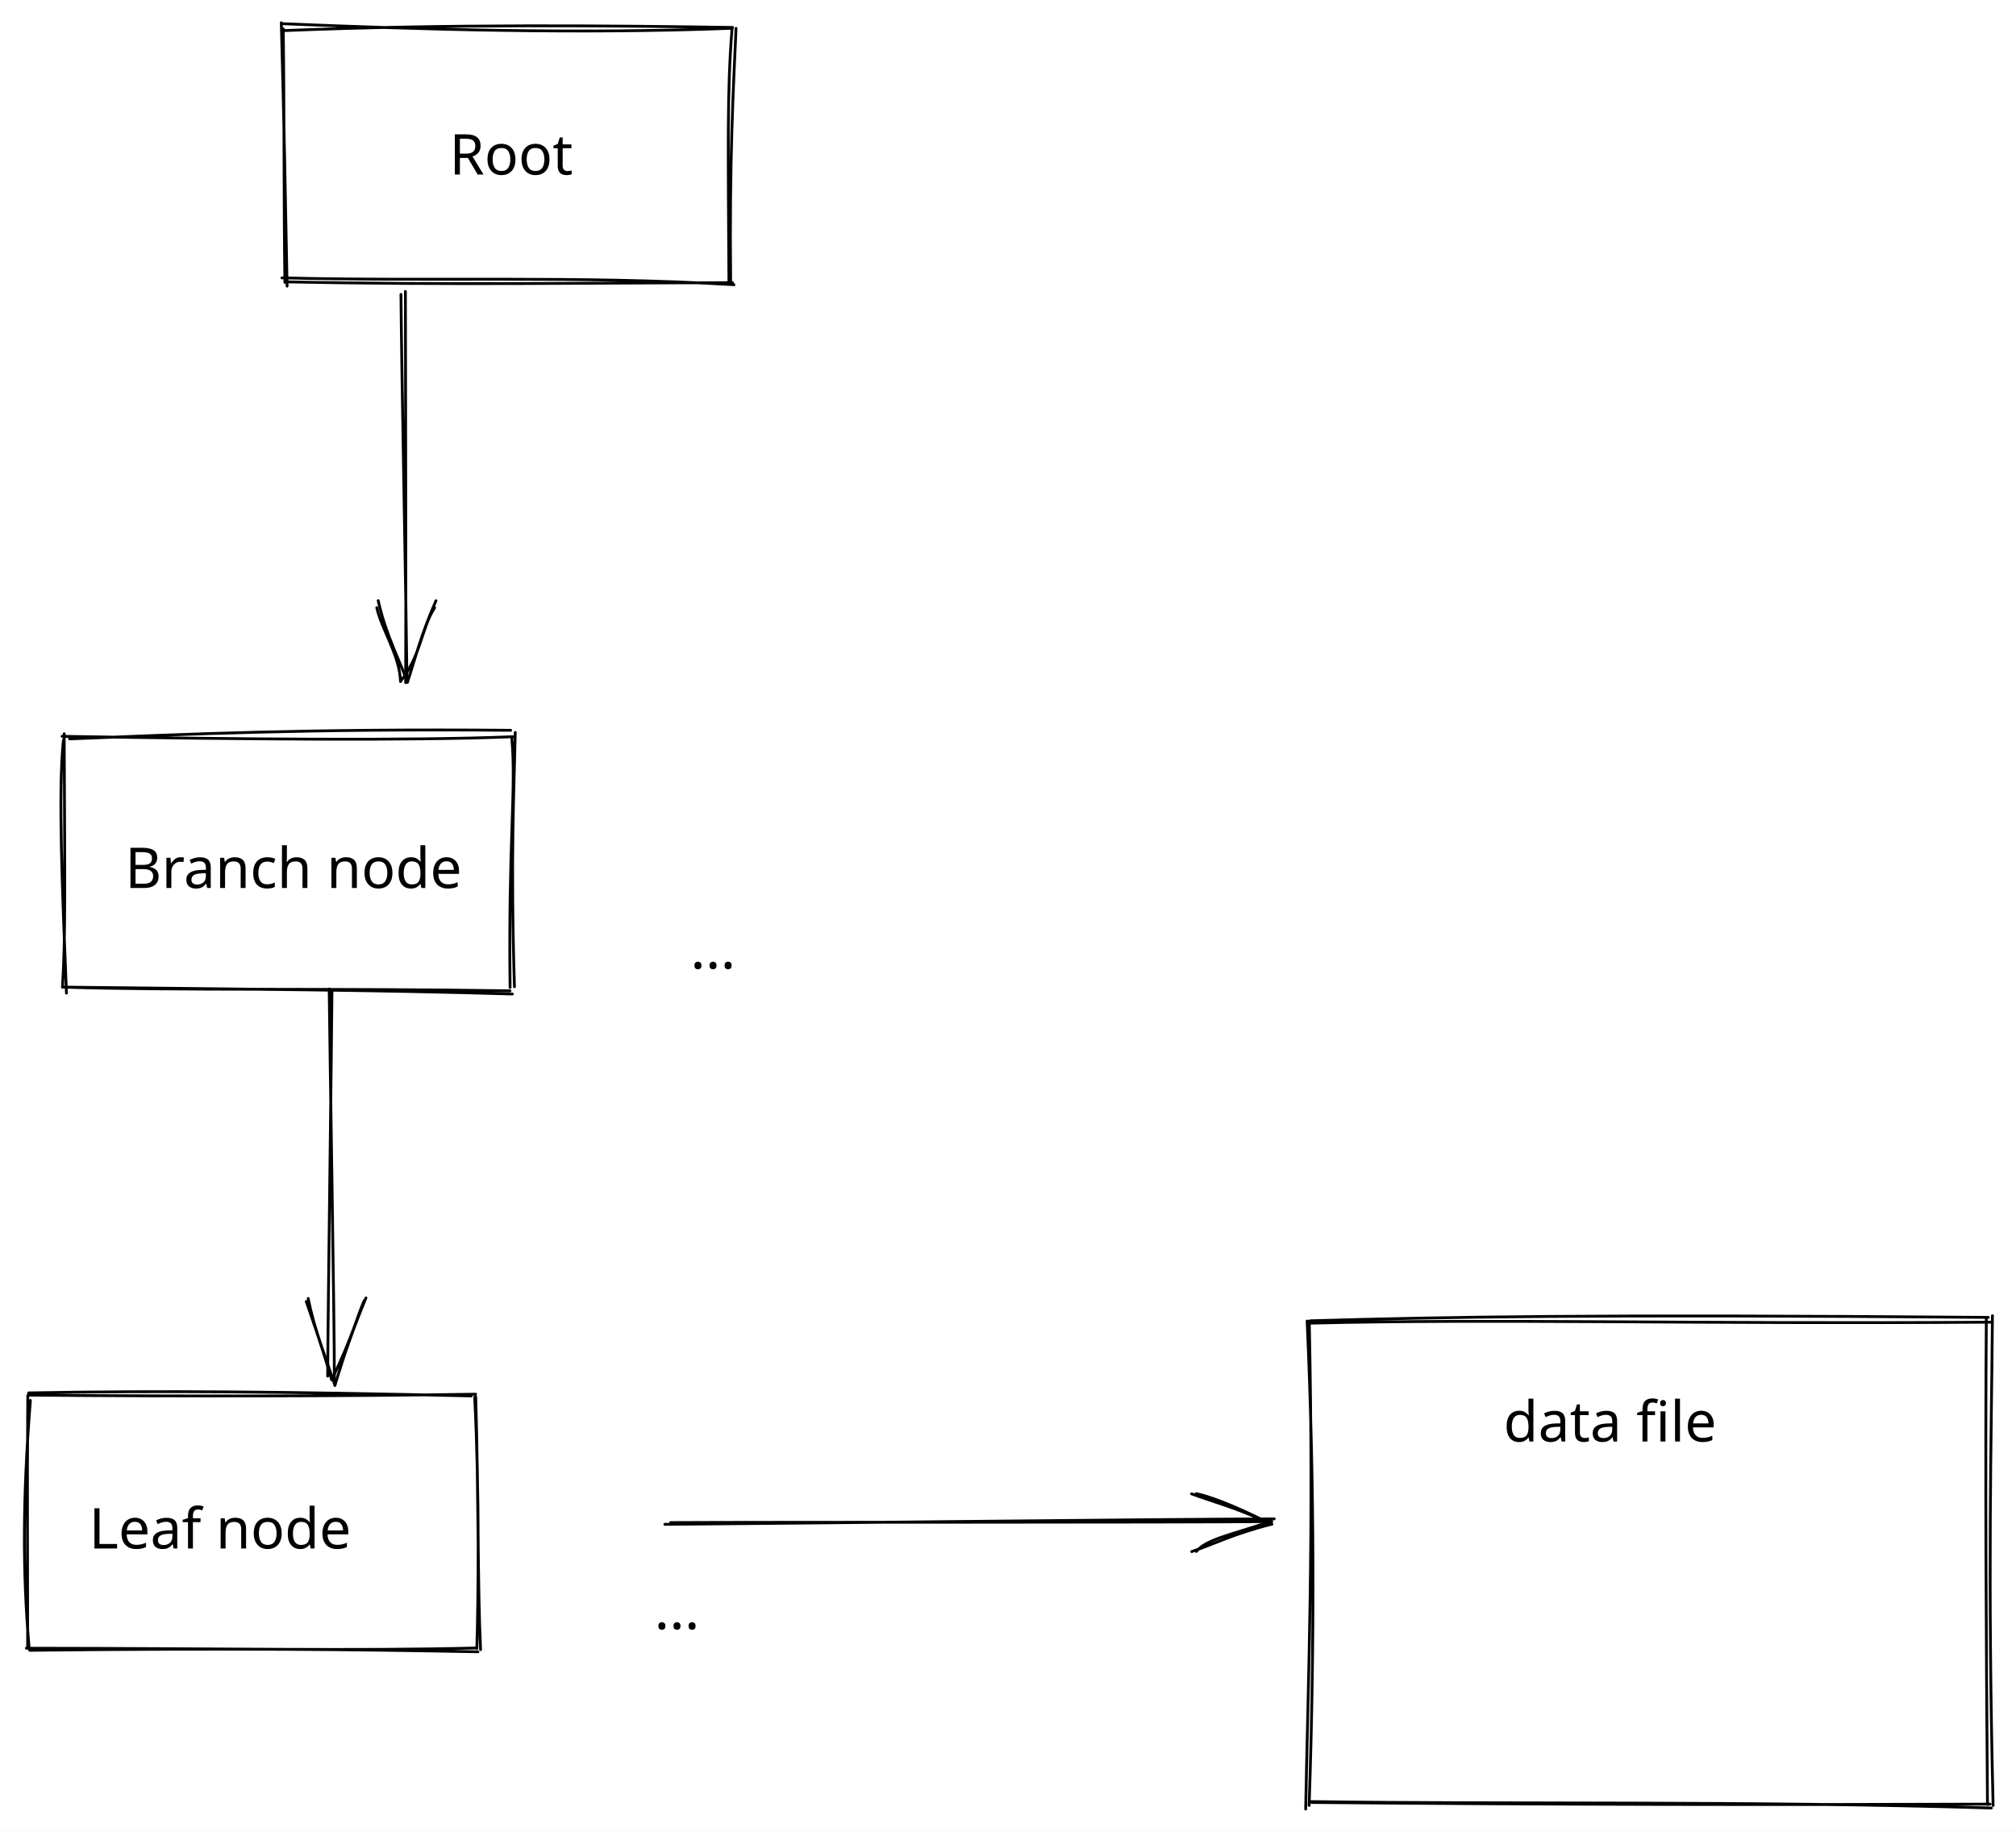
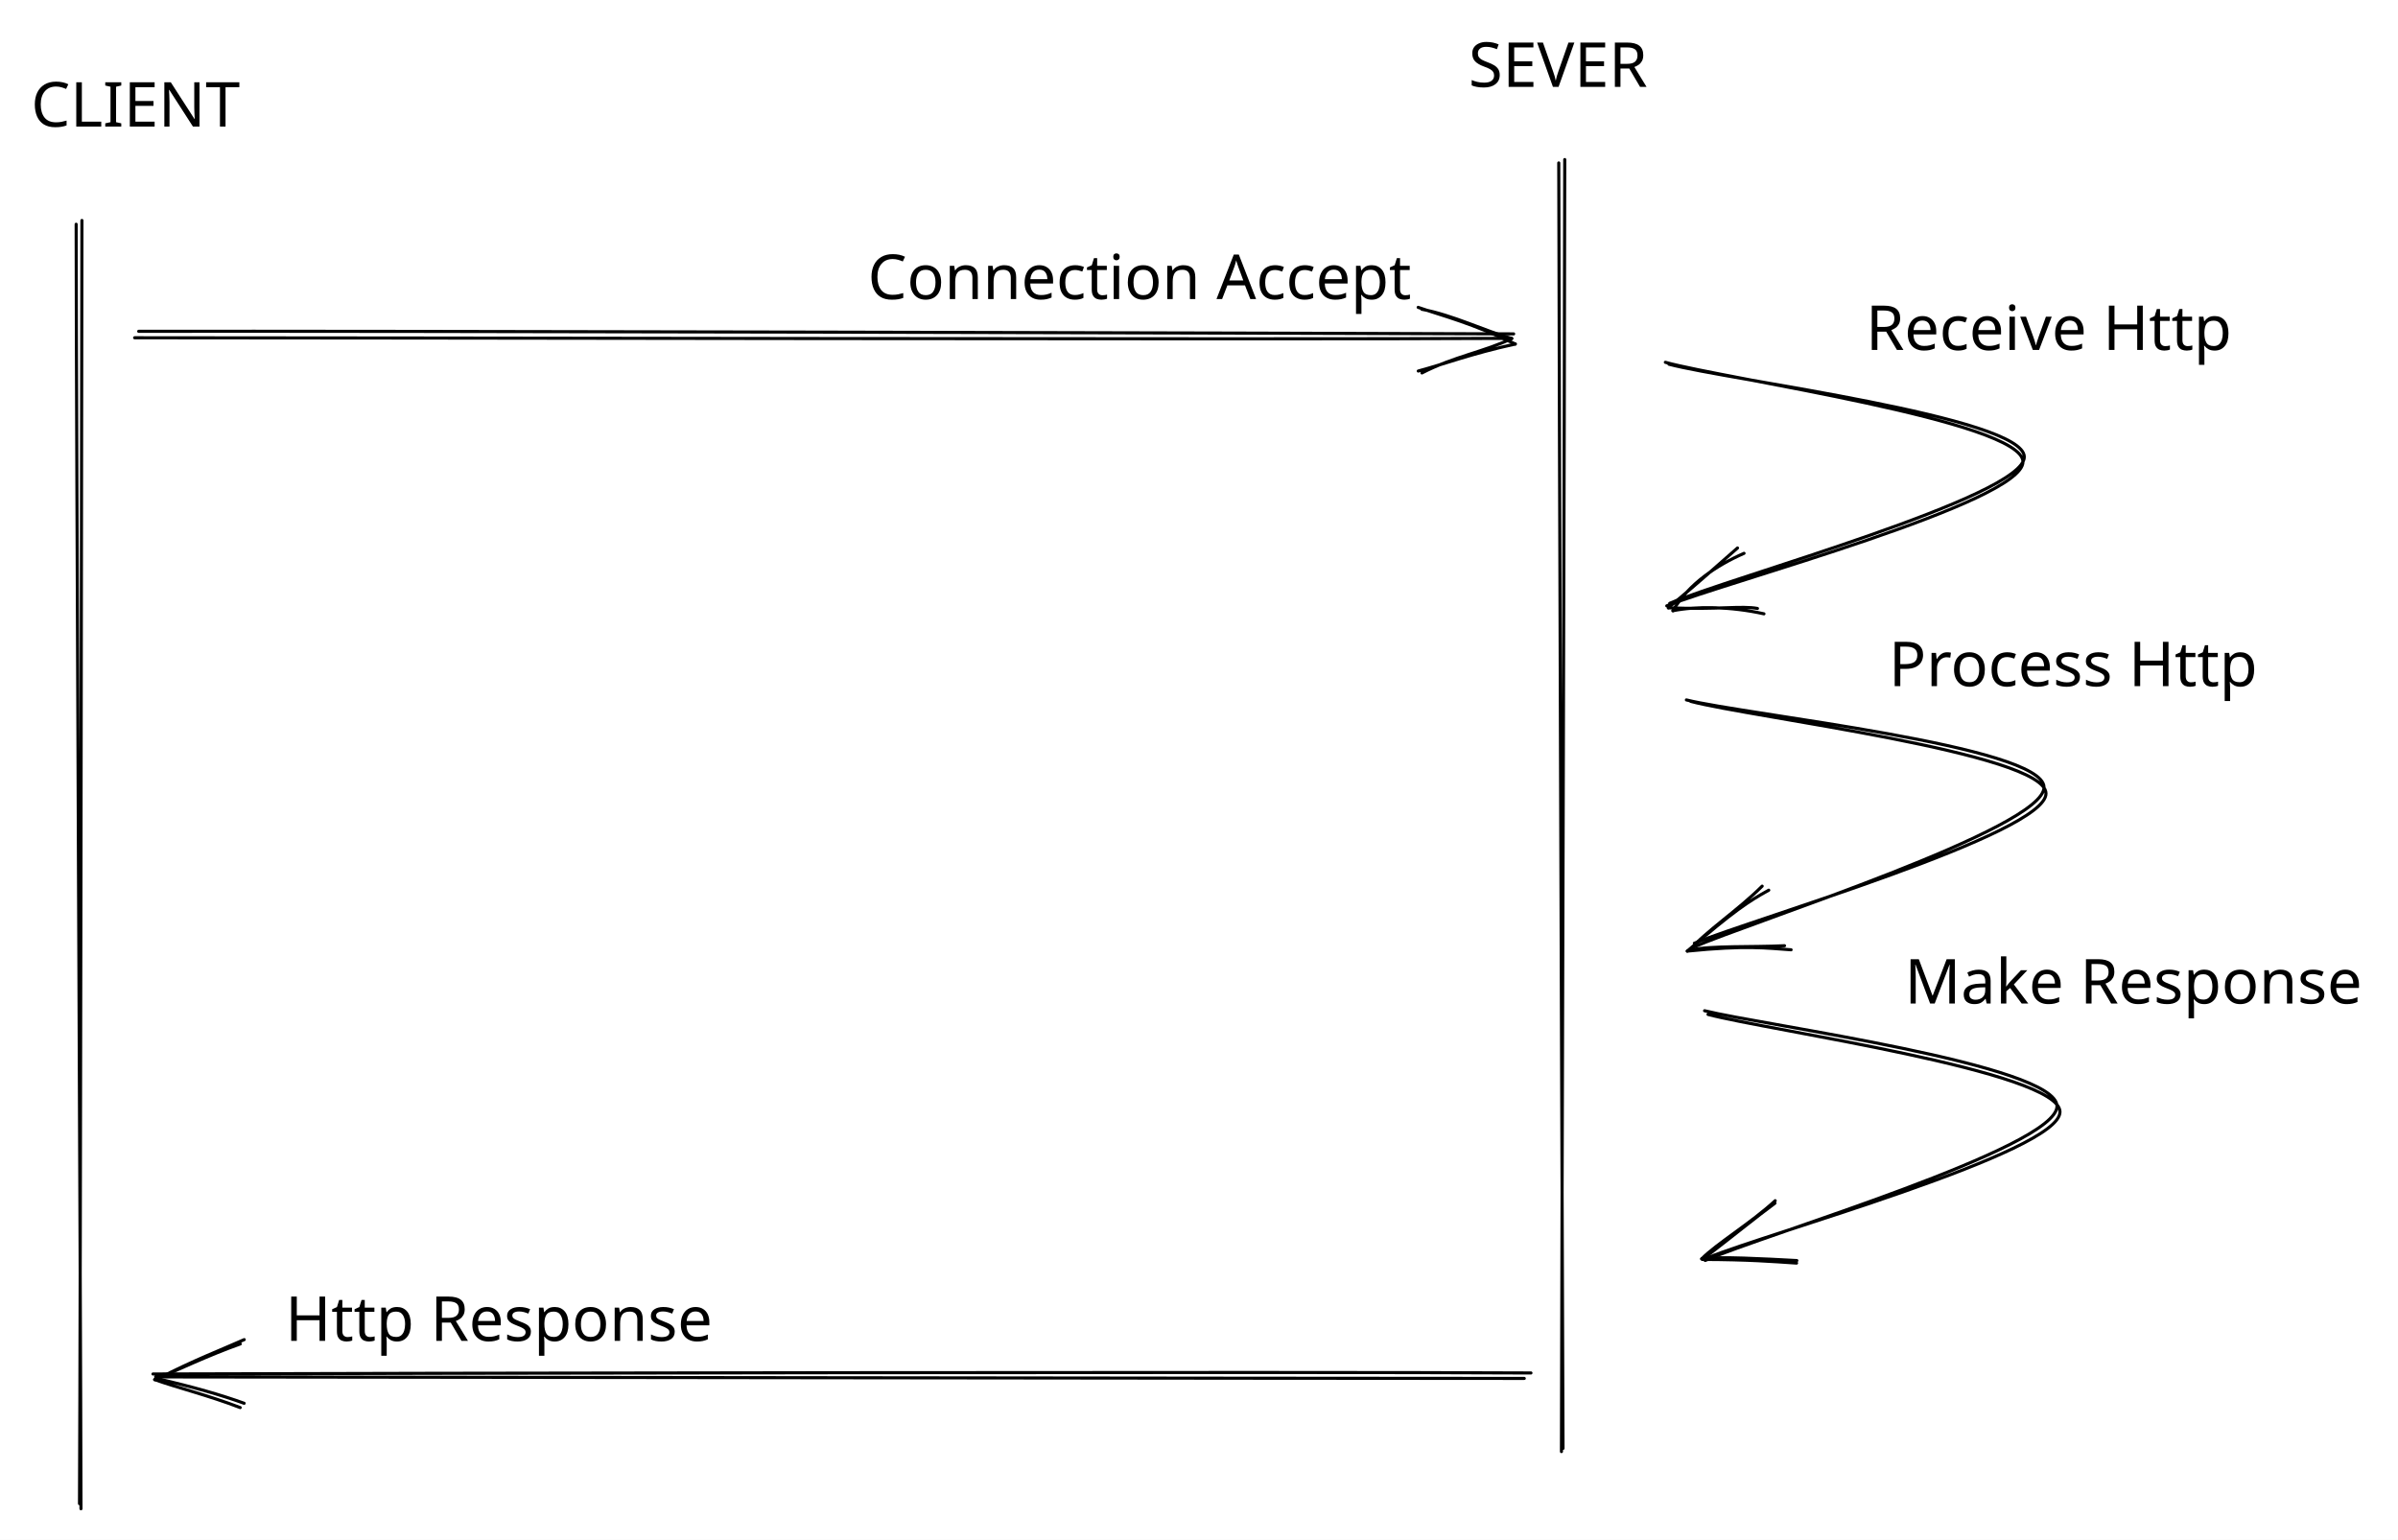
- <svg xmlns="http://www.w3.org/2000/svg" version="1.1" viewBox="0 0 716 650.6" width="716" height="650.6">
+ <svg xmlns="http://www.w3.org/2000/svg" version="1.1" viewBox="0 0 772.695 496.307" width="772.695" height="496.307">
  
-   eyJ2ZXJzaW9uIjoiMSIsImVuY29kaW5nIjoiYnN0cmluZyIsImNvbXByZXNzZWQiOnRydWUsImVuY29kZWQiOiJ4nO1aXVPbOFx1MDAxNH3vr8ikr8TV1bf6VihQ2kIplFx1MDAwMrvTYZzEJG6M7dqGXHUwMDE0Ovz3vTI0dpzETVmydTubh1x1MDAxMEuydCWdc+/RXHUwMDE13560Wu3sOvbaz1tt72vPXHL8fuKO22u2/MpLUj9cbrGK5s9pdJn08pbDLIvT58+euXHsXGb8rFx1MDAxYkUjp1x1MDAxN13cveZcdTAwMDXehVx1MDAxN2YpNvxcdTAwMWKfW61v+XdpoMTrZW44XGK8/IW8qjRcdTAwMTZn1dK9KMzHXHUwMDA1abgg0lA5aeGnL3G8zOtj9blcdTAwMWKkXlFji9ry4Fx1MDAxNU/Gn1x1MDAwN6PR+rtccmWOrraDw34x7LlcdTAwMWZcdTAwMDSH2XVwNyu3N7xMSkalWVx1MDAxMo28Y7+fXHLt6JXyyXtphKtWvJVEl4Nh6KXp1DtR7Pb87NqWXHUwMDExMim9W4XnraLkKz4xqVx1MDAxZE3ww4hcdTAwMDAllJ7U2vc7RjtSXHUwMDE5o1x1MDAxNMdcdTAwMDUxXHUwMDE0TMWwjSiIXHUwMDEya9hTkn9cbtO6bm80QPvC/qRNlrhhXHUwMDFhu1x07ljRbvx9ysI4XHUwMDE0e1x1MDAwMEqJXCJcZqiYNFx1MDAxOXr+YJhhXHUwMDFiQ1x1MDAxY2bww7SRXFxzVlx1MDAxOJt6+bYoKjkjwIo5Wlx1MDAxM+Kdfo6QT9VVXHUwMDFkukl8v3rt1D6UzLeWb1bhVYZYaeejqy+ee6i241x1MDAxMNJ1cXVcIvbOr19O+prCo5sk0bg9qbm9/1WYdlx1MDAxOffdO4yBVFxcXG5JXHUwMDE1zraYUOCHI6xcZi+DoCiLeqNcdTAwMDKWeent2nw+ZN7XbFx1MDAxZVx1MDAxNYxcXMRcdTAwMDRGpTaUXHUwMDAwX5pcYsPueXe/Q4LxXHUwMDA2bIH6+DpcZtXgoOlE4FQ7XHUwMDE2fkRqXHUwMDAwQVx1MDAxOefTTJDckUhcdTAwMTTKwDAmTFx1MDAxOXuPzFx1MDAwNG5mkV9iwz3UQaIlaFx1MDAwZaWPj/XHRGOx7VGYXHUwMDFk+jd25SmZKt1yL/zgemrncpiipVx1MDAwN1GUlVcy9XDE3D/rqbYvXHUwMDAyf2Bh3Fx1MDAwZbzzaXxnPkaaSXVcdTAwMTaV5t3DsV3sLtnpV+dcdTAwMTAl/sBcdTAwMGbd4EPZjlpi3Vx1MDAxMXtcdTAwMGWzXHUwMDEwL1x1MDAwYoOMyoEmf1wiyNS7mqZyXHUwMDBiwLF+W3OMI1x1MDAxNIipcIs7XHUwMDA0qVx1MDAwNYpobMKUWFx1MDAxObXAXHUwMDAxXGZ4UjOlKEiQhHlcdTAwMWRgs3RcdTAwMDOmXHUwMDFjaYeSQJhcdTAwMDAhq+zjmnKidSlcXC5Nvtzcf0E++lx1MDAxMPKlmZtk637Y98NcdTAwMDFWXHUwMDE2Mey7hNpZQsLkdO1dWiuJw4WiWmKk1kRKdJqlRlx1MDAwMze2S+RcdTAwMDBuubRcdTAwMDFcdTAwMTm/iKTivsXtxCov7P/Ypu33ujN6n1x1MDAwZVUo3rx+/15cdTAwMWNcdTAwMWPvnPrzbbJcbkZrjcGKXHUwMDE5KFx1MDAxY/jEJKhoXHUwMDFkPmNR4KbZRnRx4We48PuRXHUwMDFmZtVcdTAwMDXOV/KFJfvQc2f8XHUwMDA2zqhcXFf1XG6x7XFaTlx1MDAxNL9aXHUwMDA1a/KHye9Pa3Nbd+rRbD8zOC76fFL+u8ip1atnvdCxaYahSeFmLO3X6ne5oX6NXHUwMDFhyEFOXHUwMDA0M0KQinhGXHUwMDE14TBbTYlcdTAwMTScXHUwMDFh1WztjI7ZXHUwMDAwOlx1MDAxOb1cdTAwMDJB8YeLZ9CwiFx0IDTGeHSDdGkqXFz044vr0UbXfX1yNY7Tm1B9vFx0m05cdTAwMDVcdTAwMDRd7ltRXHUwMDFiy1xcIE+HeNDaUchcdTAwMDVVxeejU6GkLWvUs1wiKEXQYa7goNhcdTAwMWPxvI5cdTAwMGLVXHUwMDFitsKo7zVBQ5fNeVx1MDAxMM1cdTAwMTRdyDIkXHUwMDE4U1rL5YX0Uad/ROBcdTAwMDDUSXo6iHa3o7fZceOFtFx1MDAwMOZcYquqXGKjXG7QjU+RjIJyXHUwMDE4xlx1MDAwMVxcXHRcdTAwMGXKSL26M2pcdDo1LLNcdTAwMWGZaV3yXHUwMDA1fyDLXHUwMDFjx2lcdTAwMDK7rFx1MDAxOVx1MDAwZtdyjJNF3KJGWomjl6dWetFccs7WP4w3riHZ3Hl5oq5cdTAwMGXfqaZTXHUwMDBiUZNcdTAwMGIkhqdcdTAwMWHAL5iiXHUwMDE209JBXHUwMDFkR7BSy+nsUDPFXHUwMDFjwZdcdTAwMTUvJVx1MDAxNpqu5dbq+v1rc89cdTAwMWPiarxcdTAwMTh5frxcdTAwMWXvXp3xY+/30oiUL45eQFxyXHUwMDEzViQuTbG3XHUwMDFmbkZbpzdcXO1q1j/j+4Pe6fa7plOMXHUwMDEx4pRcdTAwMGajJWTbXHUwMDBlOGV5+FwiiuFigV5lXHUwMDFliMAsqebkWIlcdTAwMDDDwbA/OoC99dzzxojEwphcdTAwMDexXGaoWswyRbXWjCzPsuz8aE/H/V42XHUwMDFld/n1y3FcdTAwMThtX35oOstcdTAwMDSyTNlkq1JcdTAwMDZjd5lGOctcdTAwMDTkkUzZvLM2pdX4NVx1MDAxYVx1MDAxMX2Bxlx1MDAwMzKIP5pjv4tIXFx4i0FJzeGL24yqWv6CsD6cN5RXTItcXHRxXHKUoDNhU7TCiOVcYlx1MDAxYrw4VZTL8lx1MDAxNUdjLzGAgn2fyVx1MDAwN6jEf3uLwVx1MDAxZUK9yi1GNfP+47uE+pNJq3yXgFx1MDAxMp/i+mD450aqXCKstL5fJsg831x1MDAwNZqhSuDWzd43+P8y4Wd9S8lzVO9cdTAwMTFcdTAwMTTD883P3I++Ot260VtDtbn7+uPZm6Nud19cdTAwMTHZdNdcIlxir0uecnZcdTAwMTeygaFzUas8e+LOz/qRwtbvaVx1MDAxZJTPXHUwMDFhT6bwXHUwMDBibj9/jd+Qb3g4/rKFyMw64k3MX3W6e1x1MDAwYvxcdTAwMDagnaiqjEKjOehcIu8/cVx1MDAxY0BzfUalvYKEOdeiv5PfKCGm0n4pn1CblNJcdTAwMGJzUqCE5Fx1MDAxNCVu0eKH/51Xu4VccnVcZorV5XvRUfxXfoGT3EFxramem5GCUnJ+XCIvqFBGiVUo+1x0zOYki+pDwFx1MDAxNPxcdTAwMWWYLPpcdTAwMTknVFx1MDAwYv9Fx1gtXHUwMDE2IV+g0jaKm+WB7/OT7WRLjr2PO1x1MDAxZLWbbmaXn+Xnplx1MDAwM19cdTAwMTNqxbZGhmvUX8RMXHUwMDAz30pxe5so9d3/lqxcZviGzkJ99lxmi9uBJ1x1MDAwMq1XkG1tzlx1MDAxMVx1MDAxNkd3W4iWRqSJXG5j7vj15J60bTeOXHUwMDBmM1xcp0kwx63w+/eTLbpsX/neeH1cdTAwMTZcZk/P84/tNeespYdnN+Lb7ZPbf1x1MDAwMIpOjLQifQ==
+   eyJ2ZXJzaW9uIjoiMSIsImVuY29kaW5nIjoiYnN0cmluZyIsImNvbXByZXNzZWQiOnRydWUsImVuY29kZWQiOiJ4nO2aWVPbSFx1MDAxMMff+Vx1MDAxNC7ymtLOfeSNYFx1MDAxM67lMOBcdTAwMDS2UpQsy7awLFx0acCQVL77toRjyTJcdTAwMDbDXHUwMDFhoqXwXHUwMDAz2HOpNTO//neP9HOlVls1t5G7+qm26t44tu91Ynu0+jEtv3bjxFx1MDAwYlx1MDAwM6hcItnvJLyKnaxl35go+fTXX3ZcdTAwMTRZPc+0w3BgOeHwrpvru0M3MFx0NPxcdTAwMDd+12o/s7+FXHUwMDBi+V7gZm2z0vwyXHUwMDE4iXLpXlx1MDAxOGSXXHUwMDE0Wlx1MDAxMKZcdKeTXHUwMDA2XlKHK1x1MDAxObdcdTAwMDO1XdtP3LwmLVq93Klfb5ycsvONnc2t46C9edRcYlR+1a7n+0fm1r+7XHUwMDFm2+lfxVx1MDAwNZtcdTAwMTJcdTAwMTOHXHUwMDAz96vXMf3UrlL5pF9cdTAwMTLCfOW94vCq11x1MDAwZtwkmepcdTAwMTNGtuOZ2+z+0KTUXHUwMDBletlcdTAwMTh5yU060ZpMfmc9hLZcdTAwMDSCj8CIcsxcdTAwMDUpmbJcdTAwMWX6YZya8lx1MDAwMWWf3Ji27VxmemBR0Jm0MbFcdTAwMWQkkVx1MDAxZMPq5O1G45vMXHLpu16vb6CIYWIpXHUwMDE4XHUwMDE0K4pcdTAwMTFnQudcdTAwMTd3s3nHVDJcIlx0Z3lNesloq5Ot/vfizFx1MDAwNJ3xzPzeXHUwMDBl+YYg45JfufFp+0ZhI+VDXUVcdTAwMWT7btWxkJJhzMBcdTAwMDDBJ/WwuVx1MDAwNlBcdTAwMTlcXPl+Xlx1MDAxNjqDezZKYuzYfPaCjlx1MDAxN/TKXdygM6fGt1x1MDAxM7NcdTAwMWVcdTAwMGWHnlx1MDAwMTNcdTAwMGVCLzDlXHUwMDE22bhrcVx1MDAxY476rt25Z+S5dVE6XFxOTvrJv9XyNcp+TL5///h465m1zHuvXHUwMDE0/4/XYGFmXHRD5dLfzGpcIrRGanFkW5dOXHUwMDE4eOuHjbWDi+FXXHUwMDE4pH6rvlZcdTAwMWRZXHSIcq215FxccU1lvlx1MDAxM7P+7K5cdTAwMTbmgcFGXHUwMDE1XFyUXGZ7YYC5hdOrXHUwMDBizVx1MDAxNGGk4D3GXHUwMDAwXHUwMDBizVx1MDAwNVx1MDAxM0LIP1xuMEcqn5d3gO9tPbOWT1x1MDAwNNhOTb6XYMXLpVx1MDAxM9VVTCHGc+/+XHUwMDE4we1R3LrcO1nzv4ziTYxcdTAwMWIn58bVVSeYYmxcdTAwMTFAL5UyJpBmU1x1MDAwNFx1MDAxM8Qyx0kpXHUwMDE3XHUwMDFh/lx1MDAxNKqXTTBjdI4hXHUwMDEzonPLx1x1MDAwNFx1MDAwYqSkXHUwMDAyXHUwMDE1/oNcbowkIeDc/rdcdTAwMDCX0Vgqw3PXtNR7IYaNe2PuRVx1MDAxOONy6W+EsdSYXHUwMDEwTdniXHUwMDEwx6MwXGZks35B+uImulx1MDAwZZBcdTAwMWbu/qg6xFx1MDAxMNJYNPWOlEqlkSjF0ZJbLIVTY86JpOzlIMYyJ2GCLcld7JhbrpBS7GmR89QmforCXHUwMDEyXCJcYs5v+Vx0gHbDwFx1MDAxY3k/Mlx1MDAxZoGmSjfsoeffTq1Xtj1hftbDIHBcdTAwMWRcdTAwMDO7sLbmOG5kirOZuFkoXHT91FTHNd/rXHUwMDA1WaTpdqc3ufEgL51UmzDKayFeNDZcZlx1MDAxN2/NQFx1MDAxZcZez1x1MDAwYmz/eK5Rz0JtPmmEYaXJU9TSXHS6276X7Pp74f75aLBpr1x1MDAxZp9dVFx1MDAxZDRZXGL473rIXHUwMDE3Y6mQ1j2AXHUwMDEyXHUwMDE2jFx1MDAxM0y1elxylv6D2D2LpaNGq9GsXHUwMDAyP3eGPI9cdTAwMTkyj1x1MDAxOU5Am1x1MDAxOCzewszg07Pts3pjZN8kvdtYsmOB2vtVZ4ZIMecgJeuPdVaLKOIgVFKVXHJbXHUwMDFlUOqeJPFcdTAwMWWgXHUwMDE4I1xi0tlC6v52gFrf3WrsXHUwMDFkV4GosSVcdTAwMGZcIjU3a8N8vlx1MDAxMCGuiVwiaHGoviHjJ/u8fWT0mez96DpqONyoOlSQmU5hXHUwMDA0XuS1zkoxZlx1MDAxNtKQdWGkXHUwMDA0YvBtXHUwMDE2K6ksxVx1MDAxOKZcdTAwMDKBYlx1MDAxMqBpNlx1MDAwMqTQW1L8XHUwMDA0yN4zt9fL3OYvcvqhyOKSUFxmLj09JFGPjmZhRYBLXHUwMDAxeifSQVVxtJnNklx1MDAwZrdS/P9U5WWqXFw4yVx1MDAwYlx1MDAxNXhcdMGQWDxcXG06p+jWadJLf7R/XHUwMDExXHUwMDFjtm7WSL3yx7NK5FOQ9dD4tY5zMFkoXHUwMDEzXHUwMDA0TyUxppK+xfC16Tqud+3WNo2JqqC5U/Y8T3lJQXdKUFx1MDAwMbxcdTAwMTSmWcmFmWrF3tDpNJvx6Tn53Oy3LjbVaFB5pjC2qJJcXFxiisFpXHUwMDE1tlPan1x1MDAxMmxpXHUwMDAxXkwgqsDjaf5yhC1Dh7GWXHUwMDFhqCgmIe9C/C7Ey1x1MDAxNWKM5zpccoIyLdZocSVcdTAwMWVcXDh0KFojI3uX6/7BZVwidr5tV95rSP6Q10DIwuA1XHUwMDE05ShdXHUwMDAw8nJcdTAwMGZKcSHkfjBcdTAwMGKG3SZha71BWT6IQ1x1MDAwNyyujCxP2fNMWS6cbcw8XHUwMDAzXHUwMDExXGZjxFxuZ7ePXHUwMDExRnZ6zlV/u3s4wrSL2t2T+tX+YeVcdMPCYppzoFx1MDAwM+6Y62nCXHUwMDE4YVx1MDAxNuFcdTAwMTTUXHUwMDBlpcc7Qr4gYUvRZUI1Rax4vvyuy++6vFxcXS6ekpW9XHUwMDA2XHUwMDA0+pxzQlx1MDAxN4/mR2u7hFx1MDAxZfFcdTAwMTPaMu4p2vpCqeFu5b2GQlx1MDAwZnlcckQsxlx1MDAxOUKCI0hs5Fx1MDAwYj7twYWHoVx1MDAwZugywYwhjih6i/ny3/bArTXdJFxug8StgjJPXHUwMDFi9DxpZnjuXHUwMDFiRlhgTECdXHUwMDBiT/pcdTAwMWWD7GhrnzZcdDqhfPvysq72doM91ag6ZFx1MDAxNHNLUY1cdTAwMDR4SXCIePr1XHUwMDA04MtcdTAwMTIwXGKTMFx1MDAxZrxcdTAwMTifVuFcdTAwMTUjhZVUVP7Z9FipQvRWRVx1MDAxOS5v/1d7S/BV3jCidG50zTCEk1x1MDAwNPPFXHQ+PXXOb1VMjzfaQYtuRds7jd2w8lx1MDAwNHNlyblvXHTy8TuERDLBp569LV8l87FcdTAwMWbKXtP3kYmEXHUwMDEw5lx1MDAxNVRcdTAwMTJCdfDir6eSaZpYKZWcNuiOsJUxsat2XHUwMDE0XHUwMDFkXHUwMDE5mK+JX4SV8Drjm86HXb323NHn2d3woZt90lEzalM+3MzJ/lr59S9HY7LdIn0=
  <defs>
-     <style>
+     <style class="style-fonts">
      @font-face {
        font-family: "Virgil";
-         src: url("https://unpkg.com/@excalidraw/excalidraw@0.13.0/dist/excalidraw-assets/Virgil.woff2");
+         src: url("https://unpkg.com/@excalidraw/excalidraw@0.14.2/dist/excalidraw-assets/Virgil.woff2");
      }
      @font-face {
        font-family: "Cascadia";
-         src: url("https://unpkg.com/@excalidraw/excalidraw@0.13.0/dist/excalidraw-assets/Cascadia.woff2");
+         src: url("https://unpkg.com/@excalidraw/excalidraw@0.14.2/dist/excalidraw-assets/Cascadia.woff2");
      }
    </style>
  </defs>
-   <rect x="0" y="0" width="716" height="650.6" fill="#ffffff" />
-   <g stroke-linecap="round" transform="translate(100.4001 10) rotate(0 79.60001 45.2)">
-     <path d="M-0.23 -1.59 C50.74 0.53, 105.28 2.13, 159.7 0.03 M-0.4 0.9 C60.07 -1.57, 118.85 -0.86, 159.8 -0.25 M161.01 0.08 C160.09 21.37, 158.64 45.5, 159.09 89.69 M159.57 0.44 C157.8 22.52, 158.23 43.8, 158.49 90.47 M160.27 91.12 C104.84 87.82, 51.79 90.04, -0.26 88.69 M159.75 90.41 C109.57 90.44, 58.68 91.3, 0.81 90.1 M1.56 91.62 C0.99 60.77, 0.49 33.1, -0.49 -1.92 M0.78 90.27 C0.35 58.89, 0.59 27.95, 0.19 0.25" stroke="#000000" stroke-width="1" fill="none" />
+   <rect x="0" y="0" width="772.695" height="496.307" fill="#ffffff" />
+   <g stroke-linecap="round">
+     <g transform="translate(25.19998 72.60001) rotate(0 0 206.4)">
+       <path d="M-0.66 -0.32 C-0.63 68.45, 0.79 345.02, 0.89 413.71 M1.2 -1.54 C1.08 67.43, 0.75 343.04, 0.42 412.06" stroke="#000000" stroke-width="1" fill="none" />
+     </g>
  </g>
-   <g transform="translate(159.6002 43.99995) rotate(0 24.5 12.5)">
-     <text x="0" y="18" font-family="Virgil, Segoe UI Emoji" font-size="20px" fill="#000000" text-anchor="start" style="white-space: pre;" direction="ltr">Root</text>
+   <mask />
+   <g stroke-linecap="round">
+     <g transform="translate(502.8 52.59999) rotate(0 0 207.6)">
+       <path d="M-0.53 -0.08 C-0.44 69.11, 0.59 344.97, 0.84 414.25 M1.4 -1.17 C1.37 68.22, 0.45 346.18, 0.34 415.28" stroke="#000000" stroke-width="1" fill="none" />
+     </g>
+   </g>
+   <mask />
+   <g stroke-linecap="round">
+     <g transform="translate(44.40002 107.8) rotate(0 221.6 0)">
+       <path d="M0.29 -1.01 C74.27 -1.16, 369.45 -0.44, 443.34 -0.18 M-1.02 1.07 C72.86 1.05, 368.45 1.7, 442.47 1.26" stroke="#000000" stroke-width="1" fill="none" />
+     </g>
+     <g transform="translate(44.40002 107.8) rotate(0 221.6 0)">
+       <path d="M412.6 11.79 C421.16 9.51, 429.54 6.23, 443.86 3.09 M413.78 12.41 C423.83 7.18, 434.49 5.39, 442.72 1.31" stroke="#000000" stroke-width="1" fill="none" />
+     </g>
+     <g transform="translate(44.40002 107.8) rotate(0 221.6 0)">
+       <path d="M412.57 -8.73 C421.26 -5.74, 429.65 -3.75, 443.86 3.09 M413.76 -8.11 C423.62 -6.3, 434.29 -1.05, 442.72 1.31" stroke="#000000" stroke-width="1" fill="none" />
+     </g>
+   </g>
+   <mask />
+   <g transform="translate(279.5999 78.40001) rotate(0 88.5 12.5)">
+     <text x="0" y="18" font-family="Virgil, Segoe UI Emoji" font-size="20px" fill="#000000" text-anchor="start" style="white-space: pre;" direction="ltr">Connection Accept</text>
+   </g>
+   <g transform="translate(473.2 10) rotate(0 32.5 12.5)">
+     <text x="0" y="18" font-family="Virgil, Segoe UI Emoji" font-size="20px" fill="#000000" text-anchor="start" style="white-space: pre;" direction="ltr">SEVER</text>
+   </g>
+   <g transform="translate(10 22.8) rotate(0 40 12.5)">
+     <text x="0" y="18" font-family="Virgil, Segoe UI Emoji" font-size="20px" fill="#000000" text-anchor="start" style="white-space: pre;" direction="ltr">CLIENT</text>
  </g>
  <g stroke-linecap="round">
-     <g transform="translate(143.6001 104.6) rotate(0 -5.684341886080802e-14 68.8)">
-       <path d="M-1.19 -0.02 C-1.06 22.92, 0.71 113.65, 0.94 136.77 M0.38 -1.08 C0.43 22.07, 0.63 114.86, 0.48 137.88" stroke="#000000" stroke-width="1" fill="none" />
+     <g transform="translate(537.2 116.6) rotate(0 57.04871 39.42207)">
+       <path d="M0.58 0.8 C19.73 5.91, 115.04 17.82, 115.08 30.67 C115.12 43.51, 19.85 69.64, 0.82 77.87 M-0.58 0.18 C18.48 5.5, 114.58 19.17, 114.65 32.25 C114.73 45.34, 18.8 71.04, -0.13 78.68" stroke="#000000" stroke-width="1" fill="none" />
    </g>
-     <g transform="translate(143.6001 104.6) rotate(0 -5.684341886080802e-14 68.8)">
-       <path d="M-9.78 111.23 C-8.14 118.86, -1.67 128.12, -1.35 137.41 M-9.28 108.74 C-6.6 120.87, -1.14 131.17, 1.11 137.69" stroke="#000000" stroke-width="1" fill="none" />
+     <g transform="translate(537.2 116.6) rotate(0 57.04871 39.42207)">
+       <path d="M24.77 61.75 C16.12 65.52, 6.87 71.6, 1.87 80.25 M22.67 60.03 C18.81 63.37, 12.62 69, 0.39 79.32" stroke="#000000" stroke-width="1" fill="none" />
    </g>
-     <g transform="translate(143.6001 104.6) rotate(0 -5.684341886080802e-14 68.8)">
-       <path d="M10.75 111.26 C6 118.67, 6.08 127.93, -1.35 137.41 M11.24 108.77 C5.91 120.73, 3.36 131.02, 1.11 137.69" stroke="#000000" stroke-width="1" fill="none" />
+     <g transform="translate(537.2 116.6) rotate(0 57.04871 39.42207)">
+       <path d="M31.19 81.25 C20.5 78.86, 9.21 78.75, 1.87 80.25 M29.1 79.52 C23.98 78.58, 16.39 79.94, 0.39 79.32" stroke="#000000" stroke-width="1" fill="none" />
    </g>
  </g>
-   <g stroke-linecap="round" transform="translate(22.79997 261) rotate(0 79.60001 45.2)">
-     <path d="M1.89 1.44 C43.62 -0.22, 86.05 -2.22, 158.56 -1.61 M-0.75 0.53 C62.02 1.55, 123.16 2.17, 159.37 0.67 M158.98 1.31 C160.6 19.09, 157.69 38.98, 158.36 89.73 M160.19 -0.85 C159.8 19.98, 158.47 42.72, 159.91 89.47 M159.17 92.06 C110.31 90.62, 66.63 90.37, -0.37 89.61 M158.34 90.93 C97.07 89.97, 37.25 90.86, 0.48 89.63 M0.8 91.75 C-0.58 56.79, -2.23 19.97, -0.27 1.89 M-0.61 89.65 C0.49 71.48, 0.23 54.64, -0.01 -0.39" stroke="#000000" stroke-width="1" fill="none" />
-   </g>
-   <g transform="translate(44.4001 297.3999) rotate(0 60 12.5)">
-     <text x="0" y="18" font-family="Virgil, Segoe UI Emoji" font-size="20px" fill="#000000" text-anchor="start" style="white-space: pre;" direction="ltr">Branch node</text>
-   </g>
-   <g transform="translate(245.2 326) rotate(0 9 12.5)">
-     <text x="0" y="18" font-family="Virgil, Segoe UI Emoji" font-size="20px" fill="#000000" text-anchor="start" style="white-space: pre;" direction="ltr">...</text>
-   </g>
-   <g stroke-linecap="round" transform="translate(10 495.6) rotate(0 79.60001 45.2)">
-     <path d="M0.15 -0.86 C46.15 -1.73, 93.36 -1.3, 157.38 0.22 M-0.03 -0.08 C56.77 0.43, 114.07 0.3, 158.92 -0.4 M158.96 0.52 C159.97 35.83, 159.61 67.58, 160.68 90.32 M158.59 0.67 C160.33 35.05, 159.88 71.65, 159.36 89.91 M159.73 91.09 C117.67 90.3, 74.74 89.74, 0.56 90.56 M158.8 89.75 C116.18 90.82, 72.93 89.9, -0.63 89.83 M0.28 88.95 C-1.95 62.8, -1.96 36.67, 0.79 1.82 M-0.18 89.64 C-0.16 64.02, -0.41 35.79, -0.13 0.07" stroke="#000000" stroke-width="1" fill="none" />
-   </g>
-   <g transform="translate(31.60013 532) rotate(0 50.5 12.5)">
-     <text x="0" y="18" font-family="Virgil, Segoe UI Emoji" font-size="20px" fill="#000000" text-anchor="start" style="white-space: pre;" direction="ltr">Leaf node</text>
-   </g>
-   <g transform="translate(232.4001 560.6001) rotate(0 9 12.5)">
-     <text x="0" y="18" font-family="Virgil, Segoe UI Emoji" font-size="20px" fill="#000000" text-anchor="start" style="white-space: pre;" direction="ltr">...</text>
+   <mask />
+   <g transform="translate(601.2 94.80003) rotate(0 63.5 12.5)">
+     <text x="0" y="18" font-family="Virgil, Segoe UI Emoji" font-size="20px" fill="#000000" text-anchor="start" style="white-space: pre;" direction="ltr">Receive Http</text>
  </g>
  <g stroke-linecap="round">
-     <g transform="translate(117 351.2) rotate(0 -5.684341886080802e-14 68.8)">
-       <path d="M0.9 0.74 C0.75 23.7, -0.54 114.77, -0.62 137.59 M-0.08 0.08 C0.13 23.27, 1.77 115.97, 1.76 139.13" stroke="#000000" stroke-width="1" fill="none" />
+     <g transform="translate(544.5875 224.9603) rotate(0 57.04871 39.42207)">
+       <path d="M0.18 1.1 C19.46 6.27, 114.48 17.78, 114.68 30.77 C114.88 43.76, 20.36 71.21, 1.38 79.06 M-1.19 0.64 C18.08 5.44, 113.73 15.44, 114.04 28.75 C114.36 42.06, 19.59 72.21, 0.71 80.49" stroke="#000000" stroke-width="1" fill="none" />
    </g>
-     <g transform="translate(117 351.2) rotate(0 -5.684341886080802e-14 68.8)">
-       <path d="M-7.55 110 C-5.39 120.84, -1.8 129.57, 1.96 140.84 M-8.22 111.06 C-6.39 116.57, -3.72 123.67, 0.82 138.88" stroke="#000000" stroke-width="1" fill="none" />
+     <g transform="translate(544.5875 224.9603) rotate(0 57.04871 39.42207)">
+       <path d="M25.35 61.97 C18.92 65.52, 14.08 68.66, -0.9 81.6 M23.23 60.66 C15.42 68.47, 5.11 75.2, -0.14 81.29" stroke="#000000" stroke-width="1" fill="none" />
    </g>
-     <g transform="translate(117 351.2) rotate(0 -5.684341886080802e-14 68.8)">
-       <path d="M12.97 109.8 C8.42 120.86, 5.3 129.66, 1.96 140.84 M12.3 110.86 C9.83 116.49, 8.2 123.62, 0.82 138.88" stroke="#000000" stroke-width="1" fill="none" />
+     <g transform="translate(544.5875 224.9603) rotate(0 57.04871 39.42207)">
+       <path d="M32.55 81.18 C24.62 80.64, 18.24 79.67, -0.9 81.6 M30.43 79.87 C19.99 80.39, 6.92 79.76, -0.14 81.29" stroke="#000000" stroke-width="1" fill="none" />
    </g>
  </g>
+   <mask />
+   <g transform="translate(608.5875 203.1603) rotate(0 65.5 12.5)">
+     <text x="0" y="18" font-family="Virgil, Segoe UI Emoji" font-size="20px" fill="#000000" text-anchor="start" style="white-space: pre;" direction="ltr">Process Http</text>
+   </g>
  <g stroke-linecap="round">
-     <g transform="translate(236.4001 540.6) rotate(0 108 0)">
-       <path d="M-0.27 0.82 C35.88 0.56, 180.27 -1.04, 216.15 -1.12 M1.79 0.2 C37.86 0.01, 179.35 0.17, 215.28 -0.16" stroke="#000000" stroke-width="1" fill="none" />
+     <g transform="translate(549.6955 327.254) rotate(0 57.04871 39.42207)">
+       <path d="M0.67 -0.28 C19.48 4.78, 114.07 18.07, 114.08 31.13 C114.09 44.19, 19.72 70.25, 0.75 78.09 M-0.44 -1.47 C18.11 3.16, 113.09 15.89, 113.12 29.3 C113.16 42.72, 18.6 70.75, -0.25 79.02" stroke="#000000" stroke-width="1" fill="none" />
    </g>
-     <g transform="translate(236.4001 540.6) rotate(0 108 0)">
-       <path d="M188.49 10.45 C191.97 6.16, 201.14 4.43, 213.8 0.15 M186.85 10.5 C194.42 7.99, 201.63 4.2, 215.29 0.75" stroke="#000000" stroke-width="1" fill="none" />
+     <g transform="translate(549.6955 327.254) rotate(0 57.04871 39.42207)">
+       <path d="M22.32 59.76 C14.64 66.88, 3.25 73.76, -1.36 78.5 M22.23 60.57 C16.08 65.12, 10.72 69.55, -1.12 78.69" stroke="#000000" stroke-width="1" fill="none" />
    </g>
-     <g transform="translate(236.4001 540.6) rotate(0 108 0)">
-       <path d="M188.42 -10.07 C191.99 -9.46, 201.17 -6.27, 213.8 0.15 M186.78 -10.02 C194.5 -7.12, 201.72 -5.49, 215.29 0.75" stroke="#000000" stroke-width="1" fill="none" />
+     <g transform="translate(549.6955 327.254) rotate(0 57.04871 39.42207)">
+       <path d="M29.29 79.06 C18.69 78.5, 4.52 77.68, -1.36 78.5 M29.2 79.87 C21.2 79.35, 14.02 78.74, -1.12 78.69" stroke="#000000" stroke-width="1" fill="none" />
    </g>
  </g>
-   <g stroke-linecap="round" transform="translate(465.2 468.6) rotate(0 120.4 86)">
-     <path d="M-0.55 1.38 C66.46 -0.26, 135.52 1.76, 241.78 1.02 M0.22 0.53 C47.99 -0.82, 97.6 -1.85, 240.96 -0.68 M242.43 -1.27 C242.08 43.96, 240.67 89.66, 242.67 172.67 M240.26 -0.09 C239.85 55.07, 240.2 111.65, 240.67 172.35 M242.04 173.58 C154.79 170.96, 71.68 172.31, 0.61 171.3 M241.56 172.2 C164.12 172.48, 86.56 172.39, 0.69 171.61 M-1.48 173.96 C-0.52 124.81, 1.41 77.75, -0.21 0.63 M-0.25 172.66 C1.69 115.75, 1.65 58.34, -0.96 0.61" stroke="#000000" stroke-width="1" fill="none" />
+   <mask />
+   <g transform="translate(613.6955 305.454) rotate(0 74.5 12.5)">
+     <text x="0" y="18" font-family="Virgil, Segoe UI Emoji" font-size="20px" fill="#000000" text-anchor="start" style="white-space: pre;" direction="ltr">Make Response</text>
  </g>
-   <g transform="translate(534 494) rotate(0 46 12.5)">
-     <text x="0" y="18" font-family="Virgil, Segoe UI Emoji" font-size="20px" fill="#000000" text-anchor="start" style="white-space: pre;" direction="ltr">data file</text>
+   <g stroke-linecap="round">
+     <g transform="translate(49.03905 443.61) rotate(0 221.6 0)">
+       <path d="M1.12 0.2 C74.83 0.29, 368.62 0.68, 442.12 0.69 M0.25 -0.74 C74.32 -1, 370.23 -1.48, 444.27 -1.07" stroke="#000000" stroke-width="1" fill="none" />
+     </g>
+     <g transform="translate(49.03905 443.61) rotate(0 221.6 0)">
+       <path d="M29.66 -11.82 C22.26 -8.52, 13.29 -5.13, 1.82 0.81 M28.39 -10.43 C18.31 -6.86, 7.98 -1.93, 0.81 1.08" stroke="#000000" stroke-width="1" fill="none" />
+     </g>
+     <g transform="translate(49.03905 443.61) rotate(0 221.6 0)">
+       <path d="M29.63 8.7 C22.23 6.02, 13.26 3.44, 1.82 0.81 M28.36 10.09 C18.18 6.17, 7.86 3.61, 0.81 1.08" stroke="#000000" stroke-width="1" fill="none" />
+     </g>
+   </g>
+   <mask />
+   <g transform="translate(91.90002 414.2) rotate(0 71.5 12.5)">
+     <text x="0" y="18" font-family="Virgil, Segoe UI Emoji" font-size="20px" fill="#000000" text-anchor="start" style="white-space: pre;" direction="ltr">Http Response</text>
  </g>
</svg>
